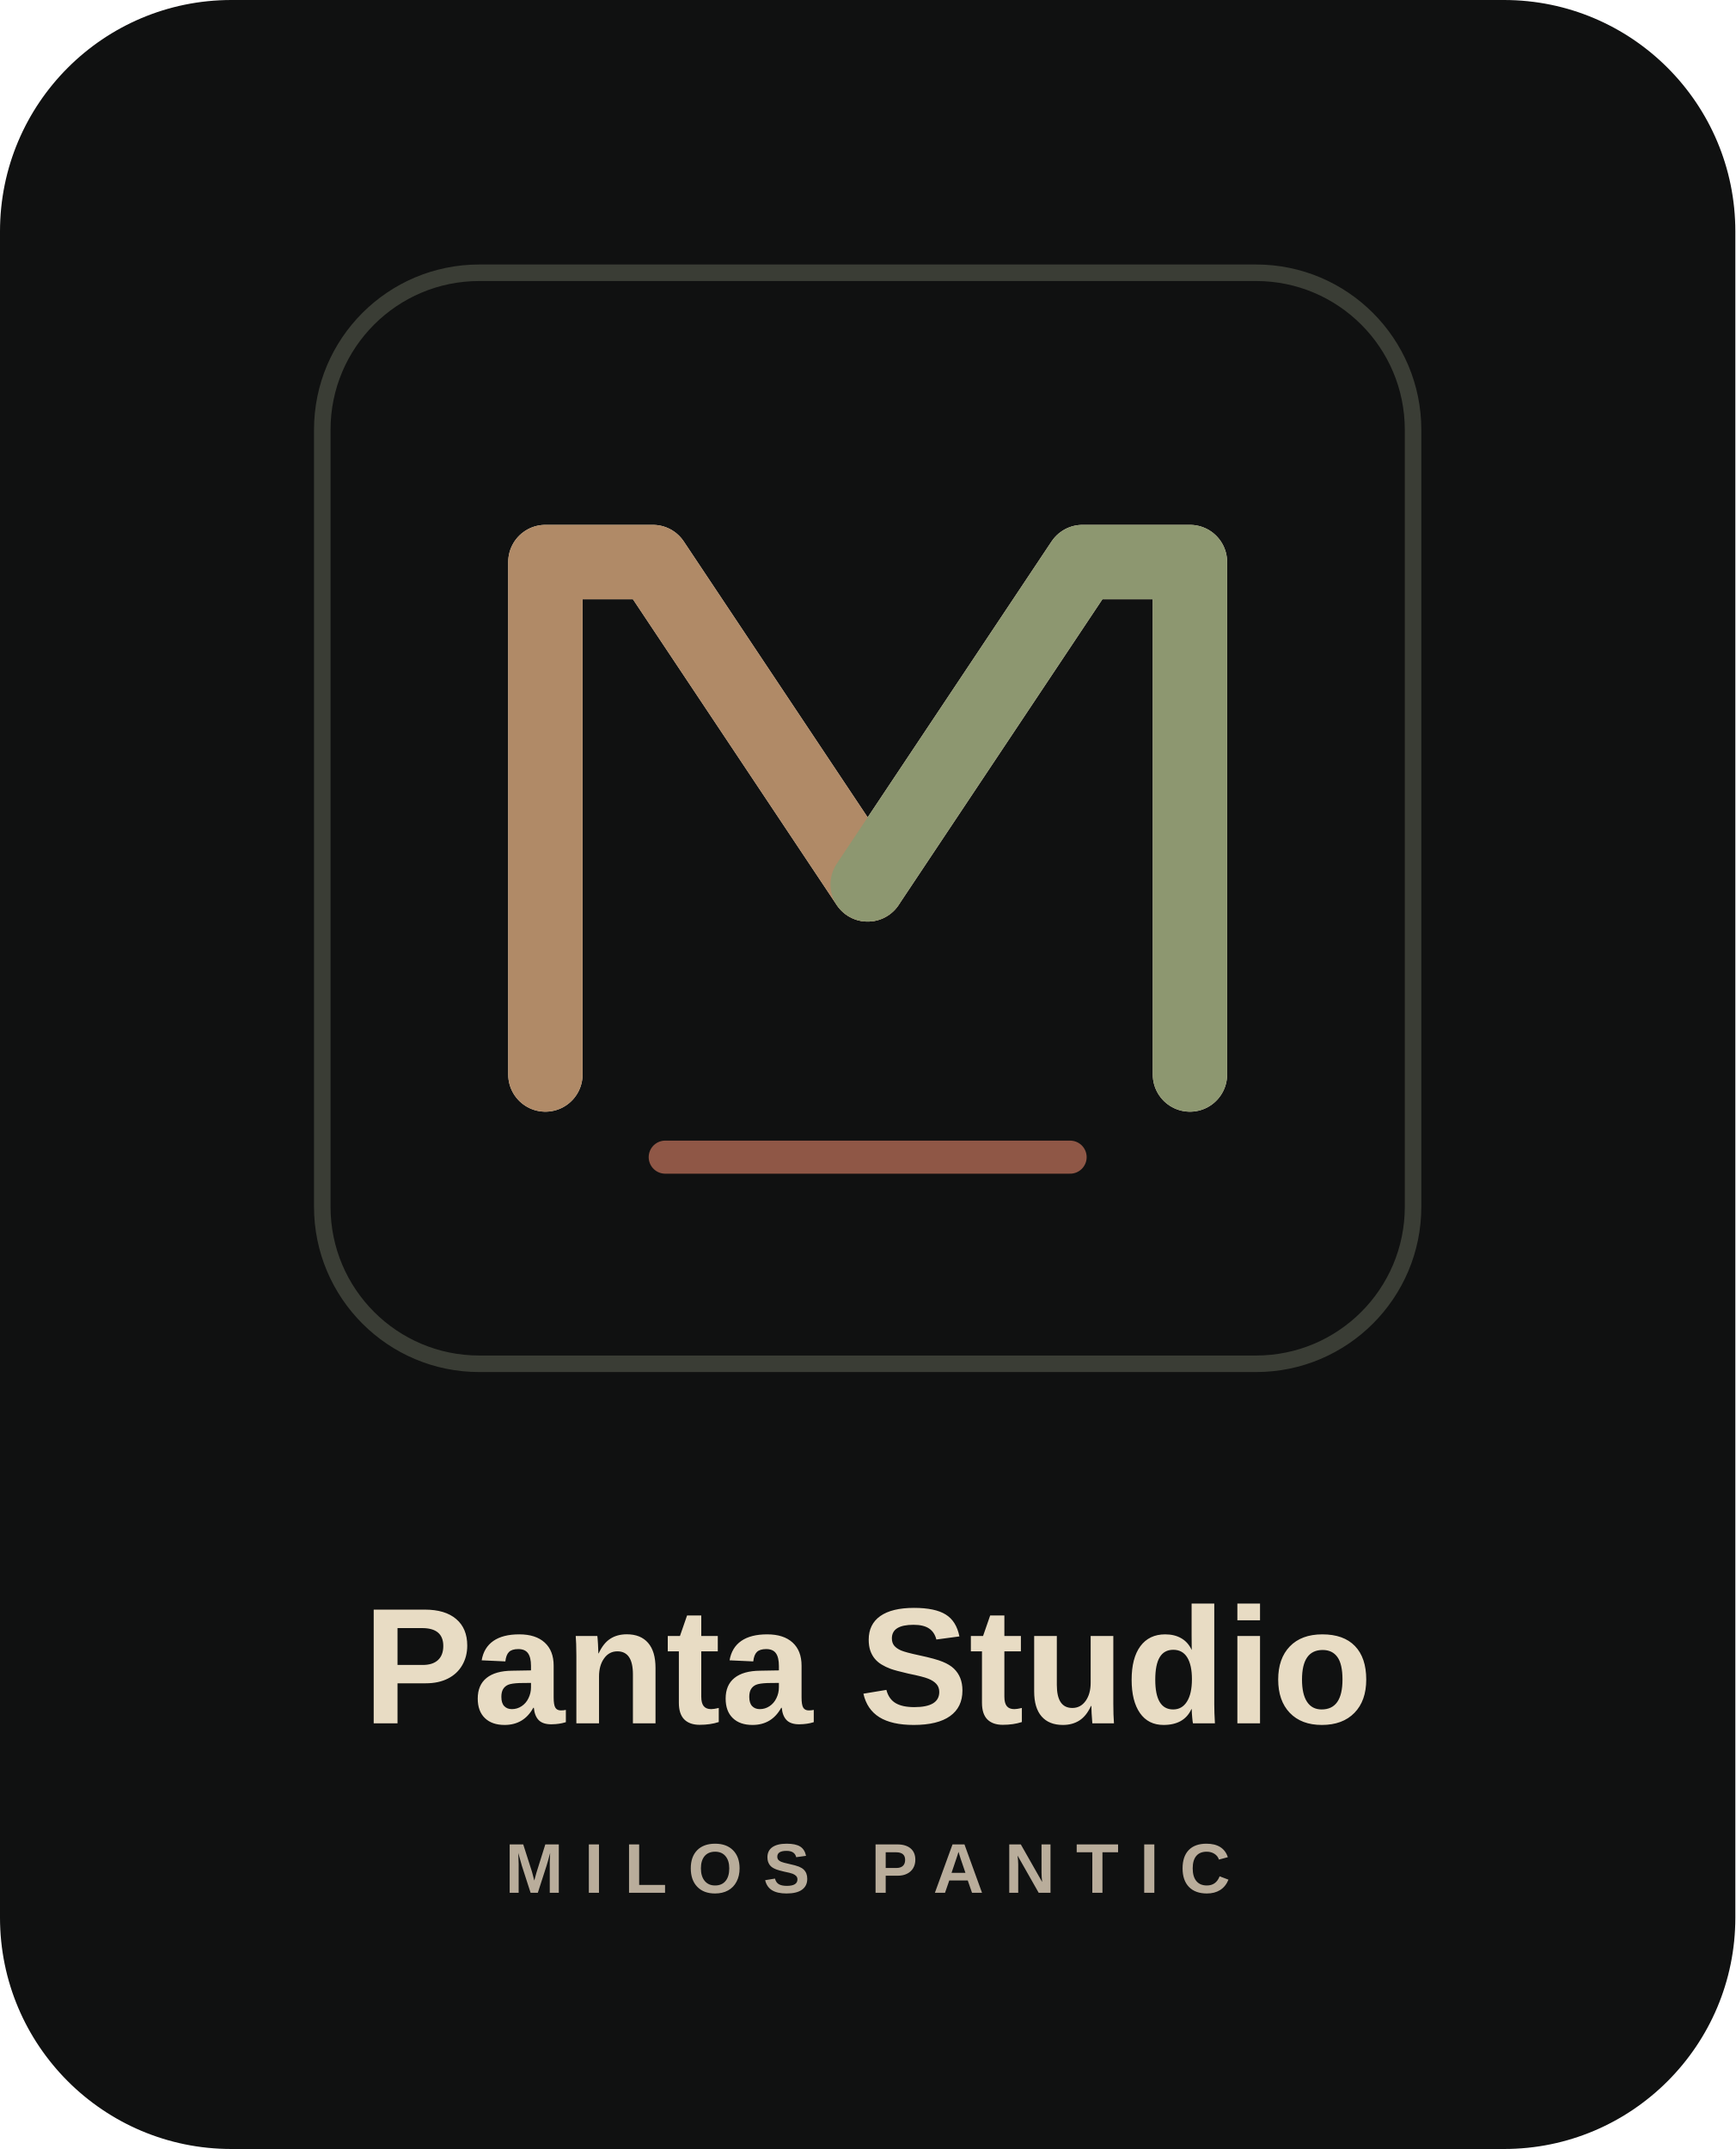
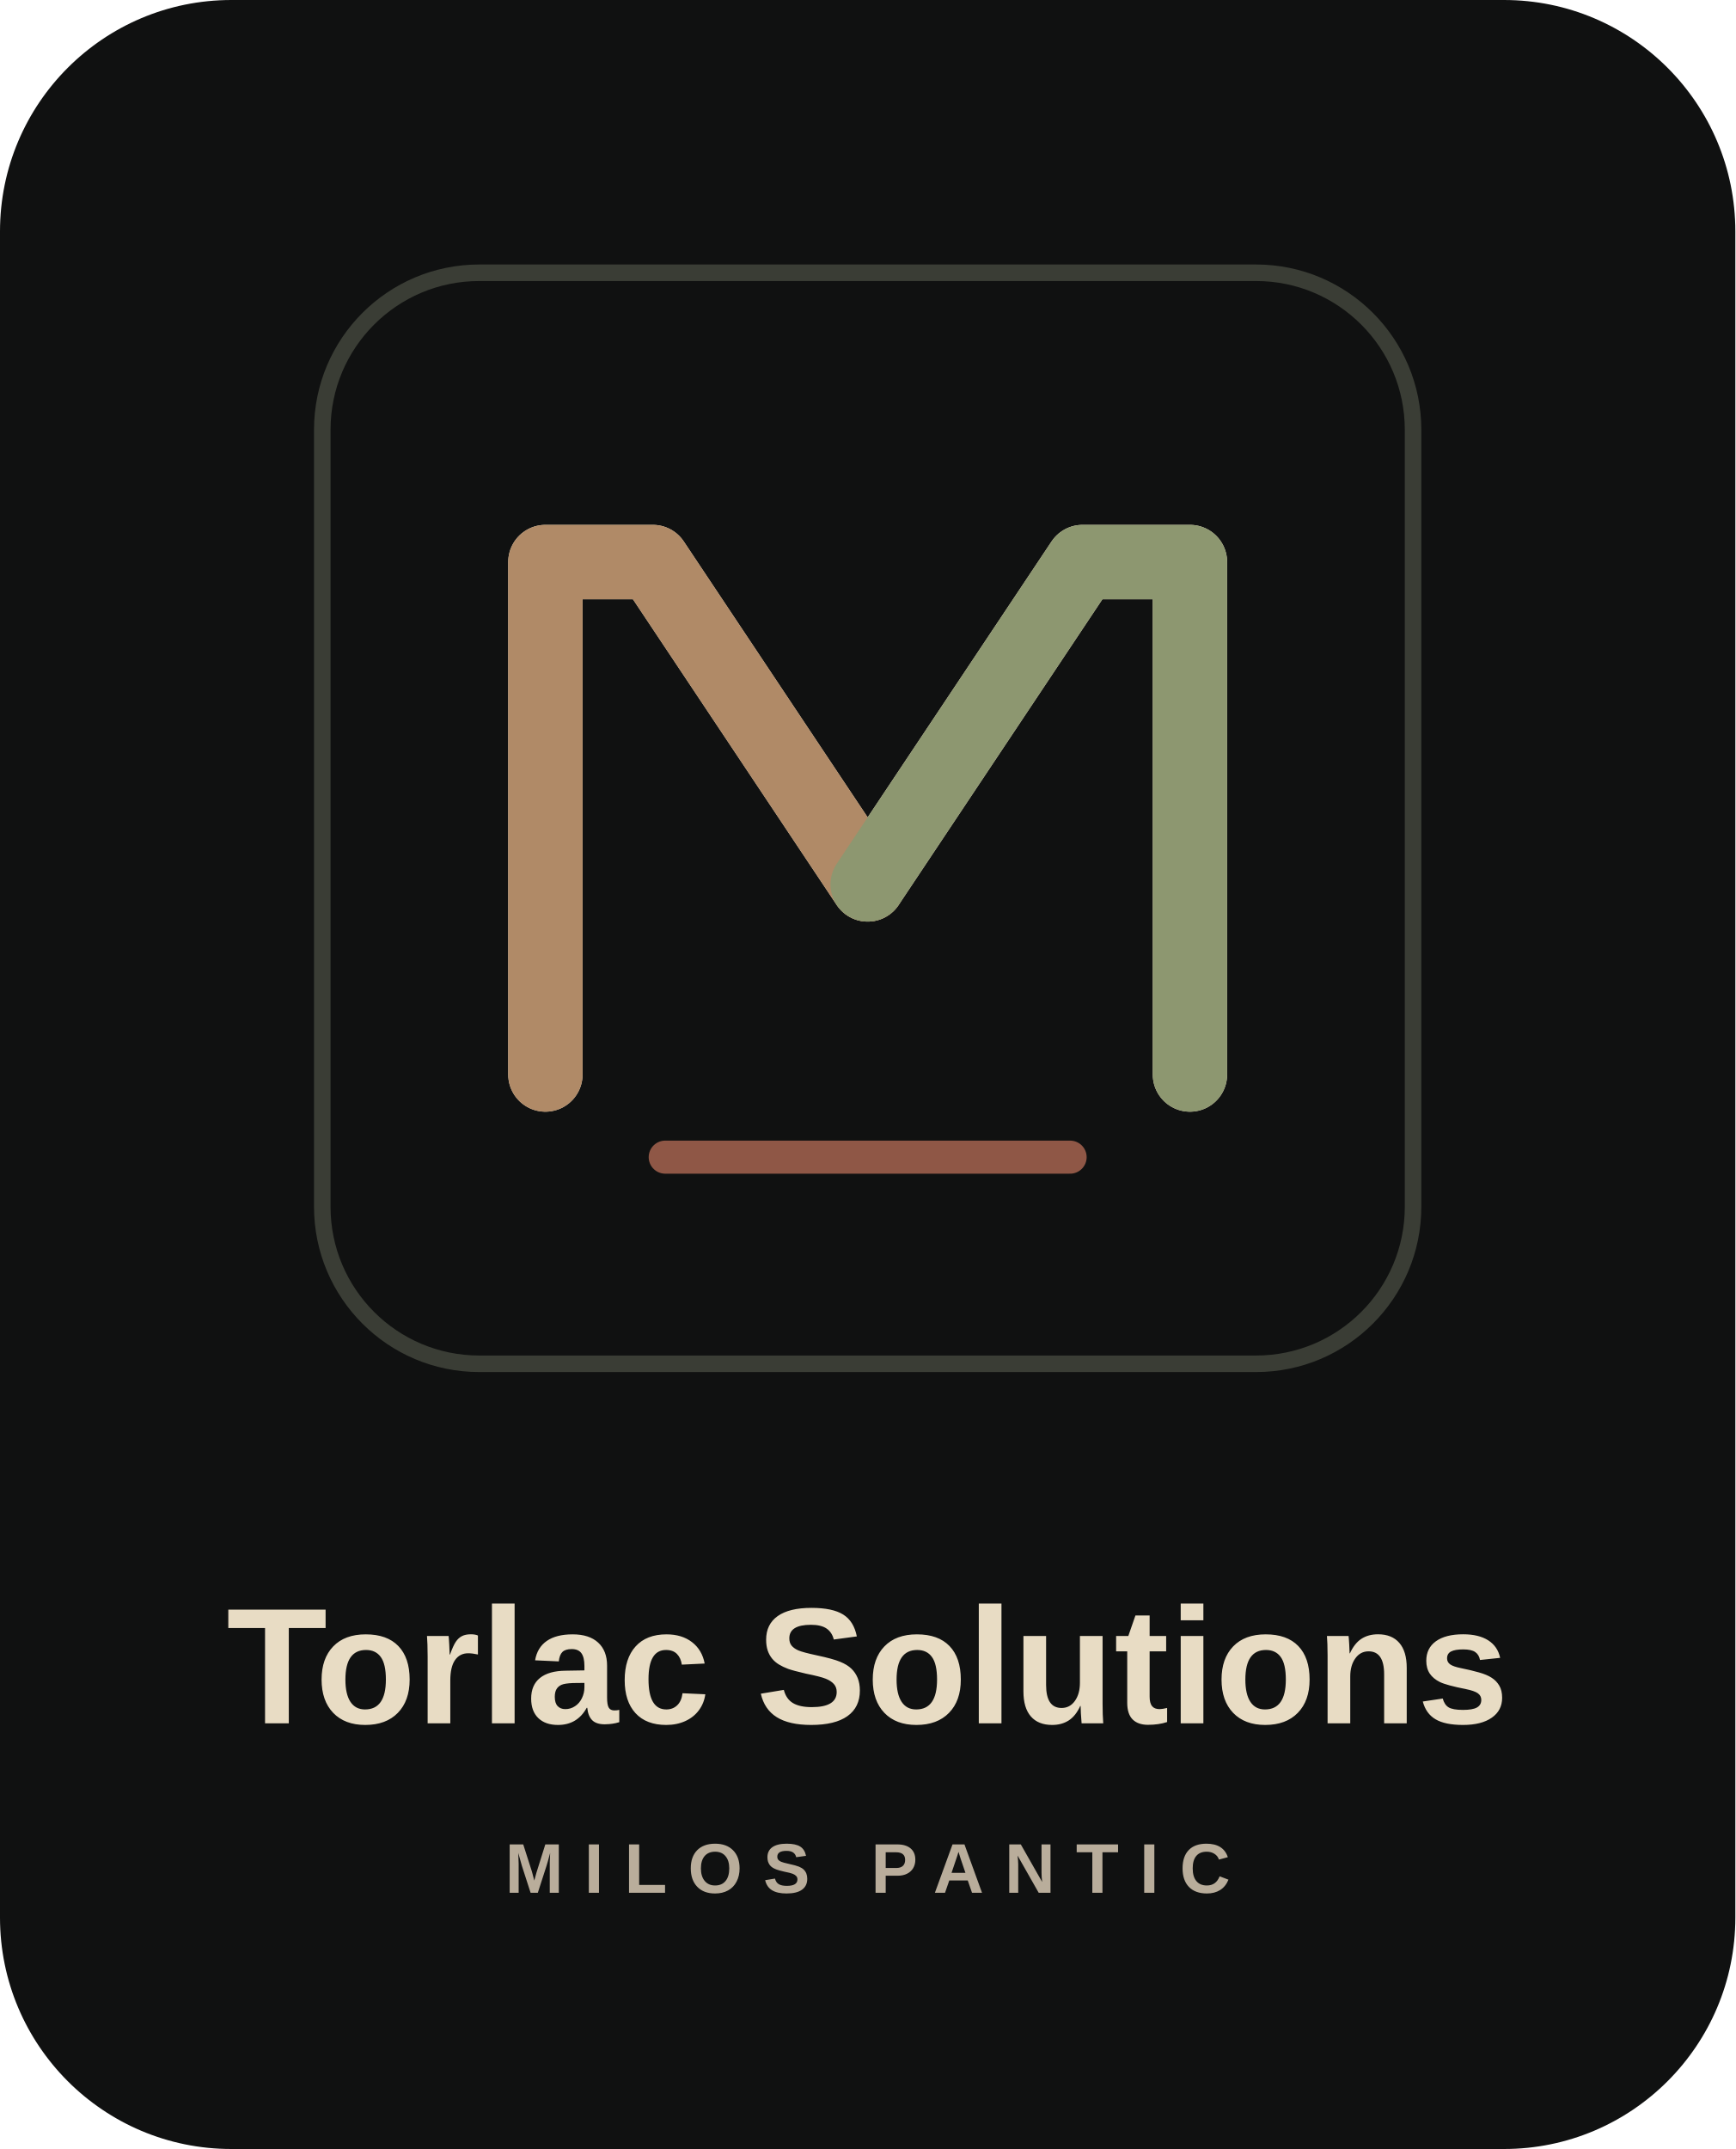
<svg xmlns="http://www.w3.org/2000/svg" width="420" height="520" viewBox="0 0 420 520" fill="none">
  <rect width="420" height="520" rx="56" fill="#101111" />
  <g transform="translate(50 38)">
    <rect width="320" height="320" rx="52" fill="#101111" />
    <rect x="28" y="28" width="264" height="264" rx="38" stroke="#3A3D35" stroke-width="4" />
    <path class="mp-line mp-line-base" d="M82 222V98H108L160 176L212 98H238V222" stroke="#E8DCC4" stroke-width="18" stroke-linecap="round" stroke-linejoin="round" />
    <path class="mp-line mp-line-left" d="M82 222V98H108L160 176" stroke="#B08A67" stroke-width="18" stroke-linecap="round" stroke-linejoin="round" />
    <path class="mp-line mp-line-right" d="M160 176L212 98H238V222" stroke="#8D9770" stroke-width="18" stroke-linecap="round" stroke-linejoin="round" />
    <path d="M111 242H209" stroke="#8F5746" stroke-width="8" stroke-linecap="round" />
  </g>
-   <text x="210" y="417" text-anchor="middle" fill="#E8DCC4" font-family="Arial, sans-serif" font-size="40" font-weight="700">Panta Studio</text>
+   <text x="210" y="417" text-anchor="middle" fill="#E8DCC4" font-family="Arial, sans-serif" font-size="40" font-weight="700">Torlac Solutions</text>
  <text x="210" y="458" text-anchor="middle" fill="#B9AD9B" font-family="Arial, sans-serif" font-size="17" font-weight="700" letter-spacing="5">MILOS PANTIC</text>
</svg>
